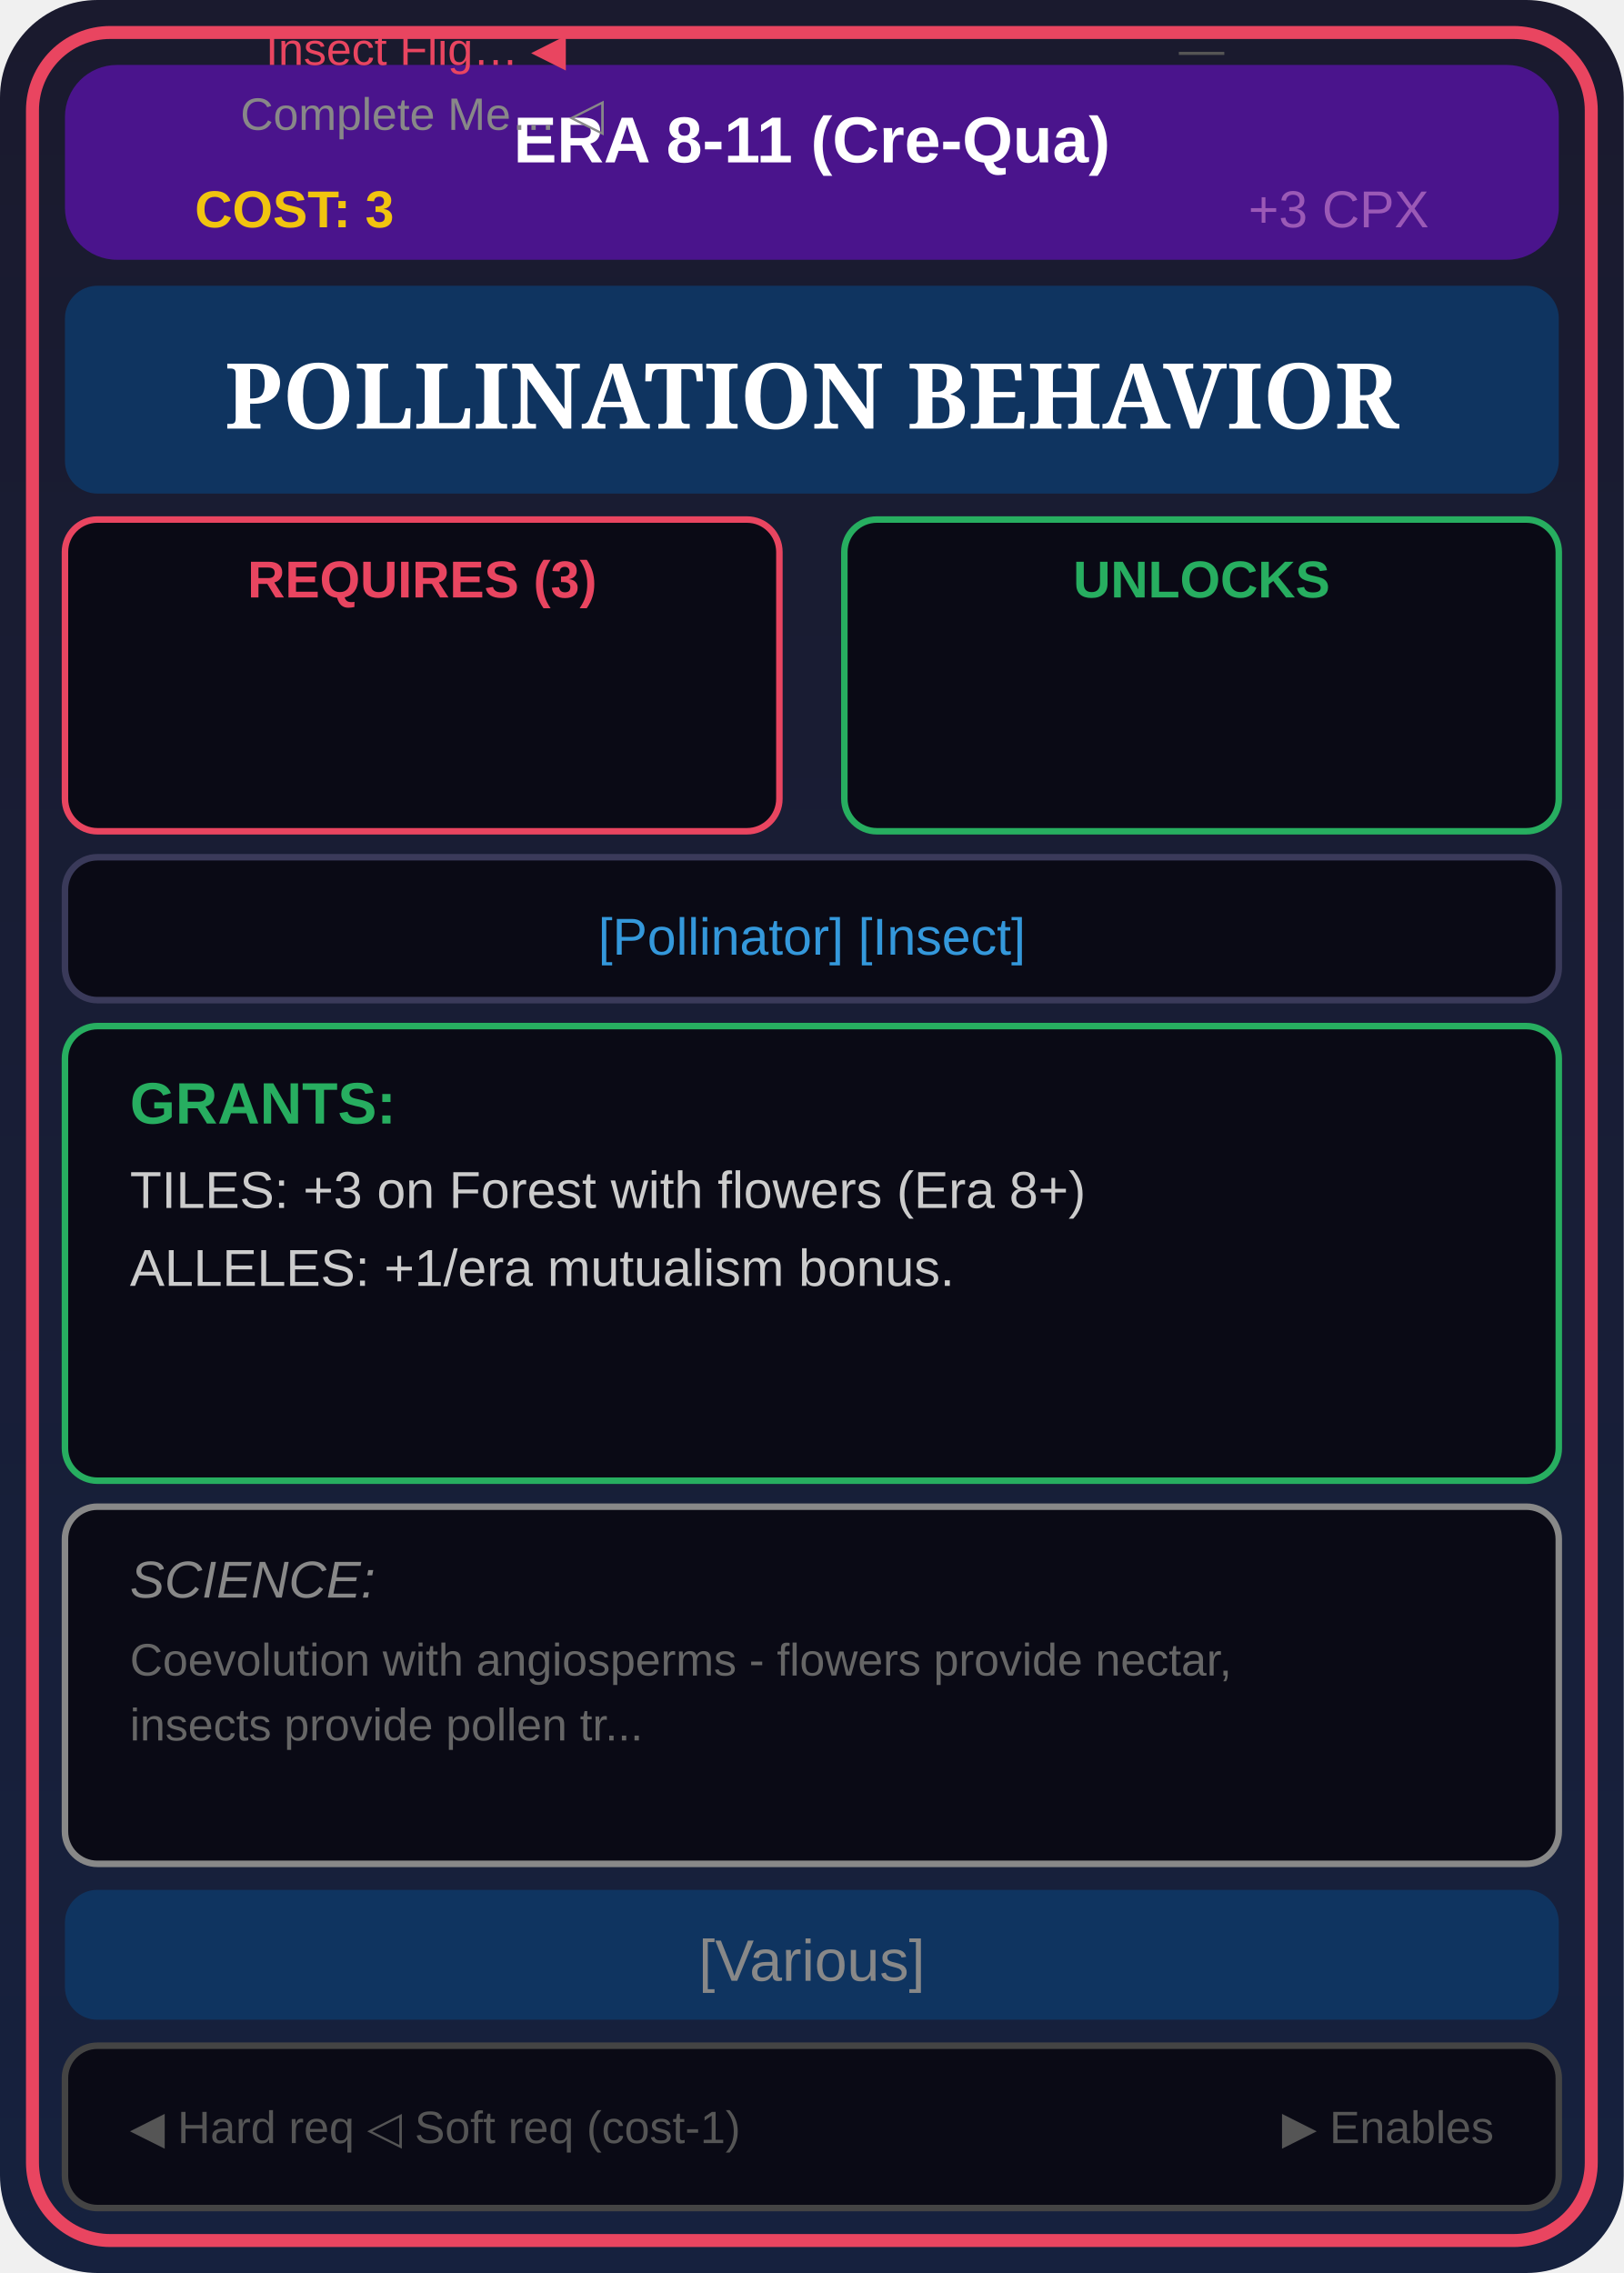
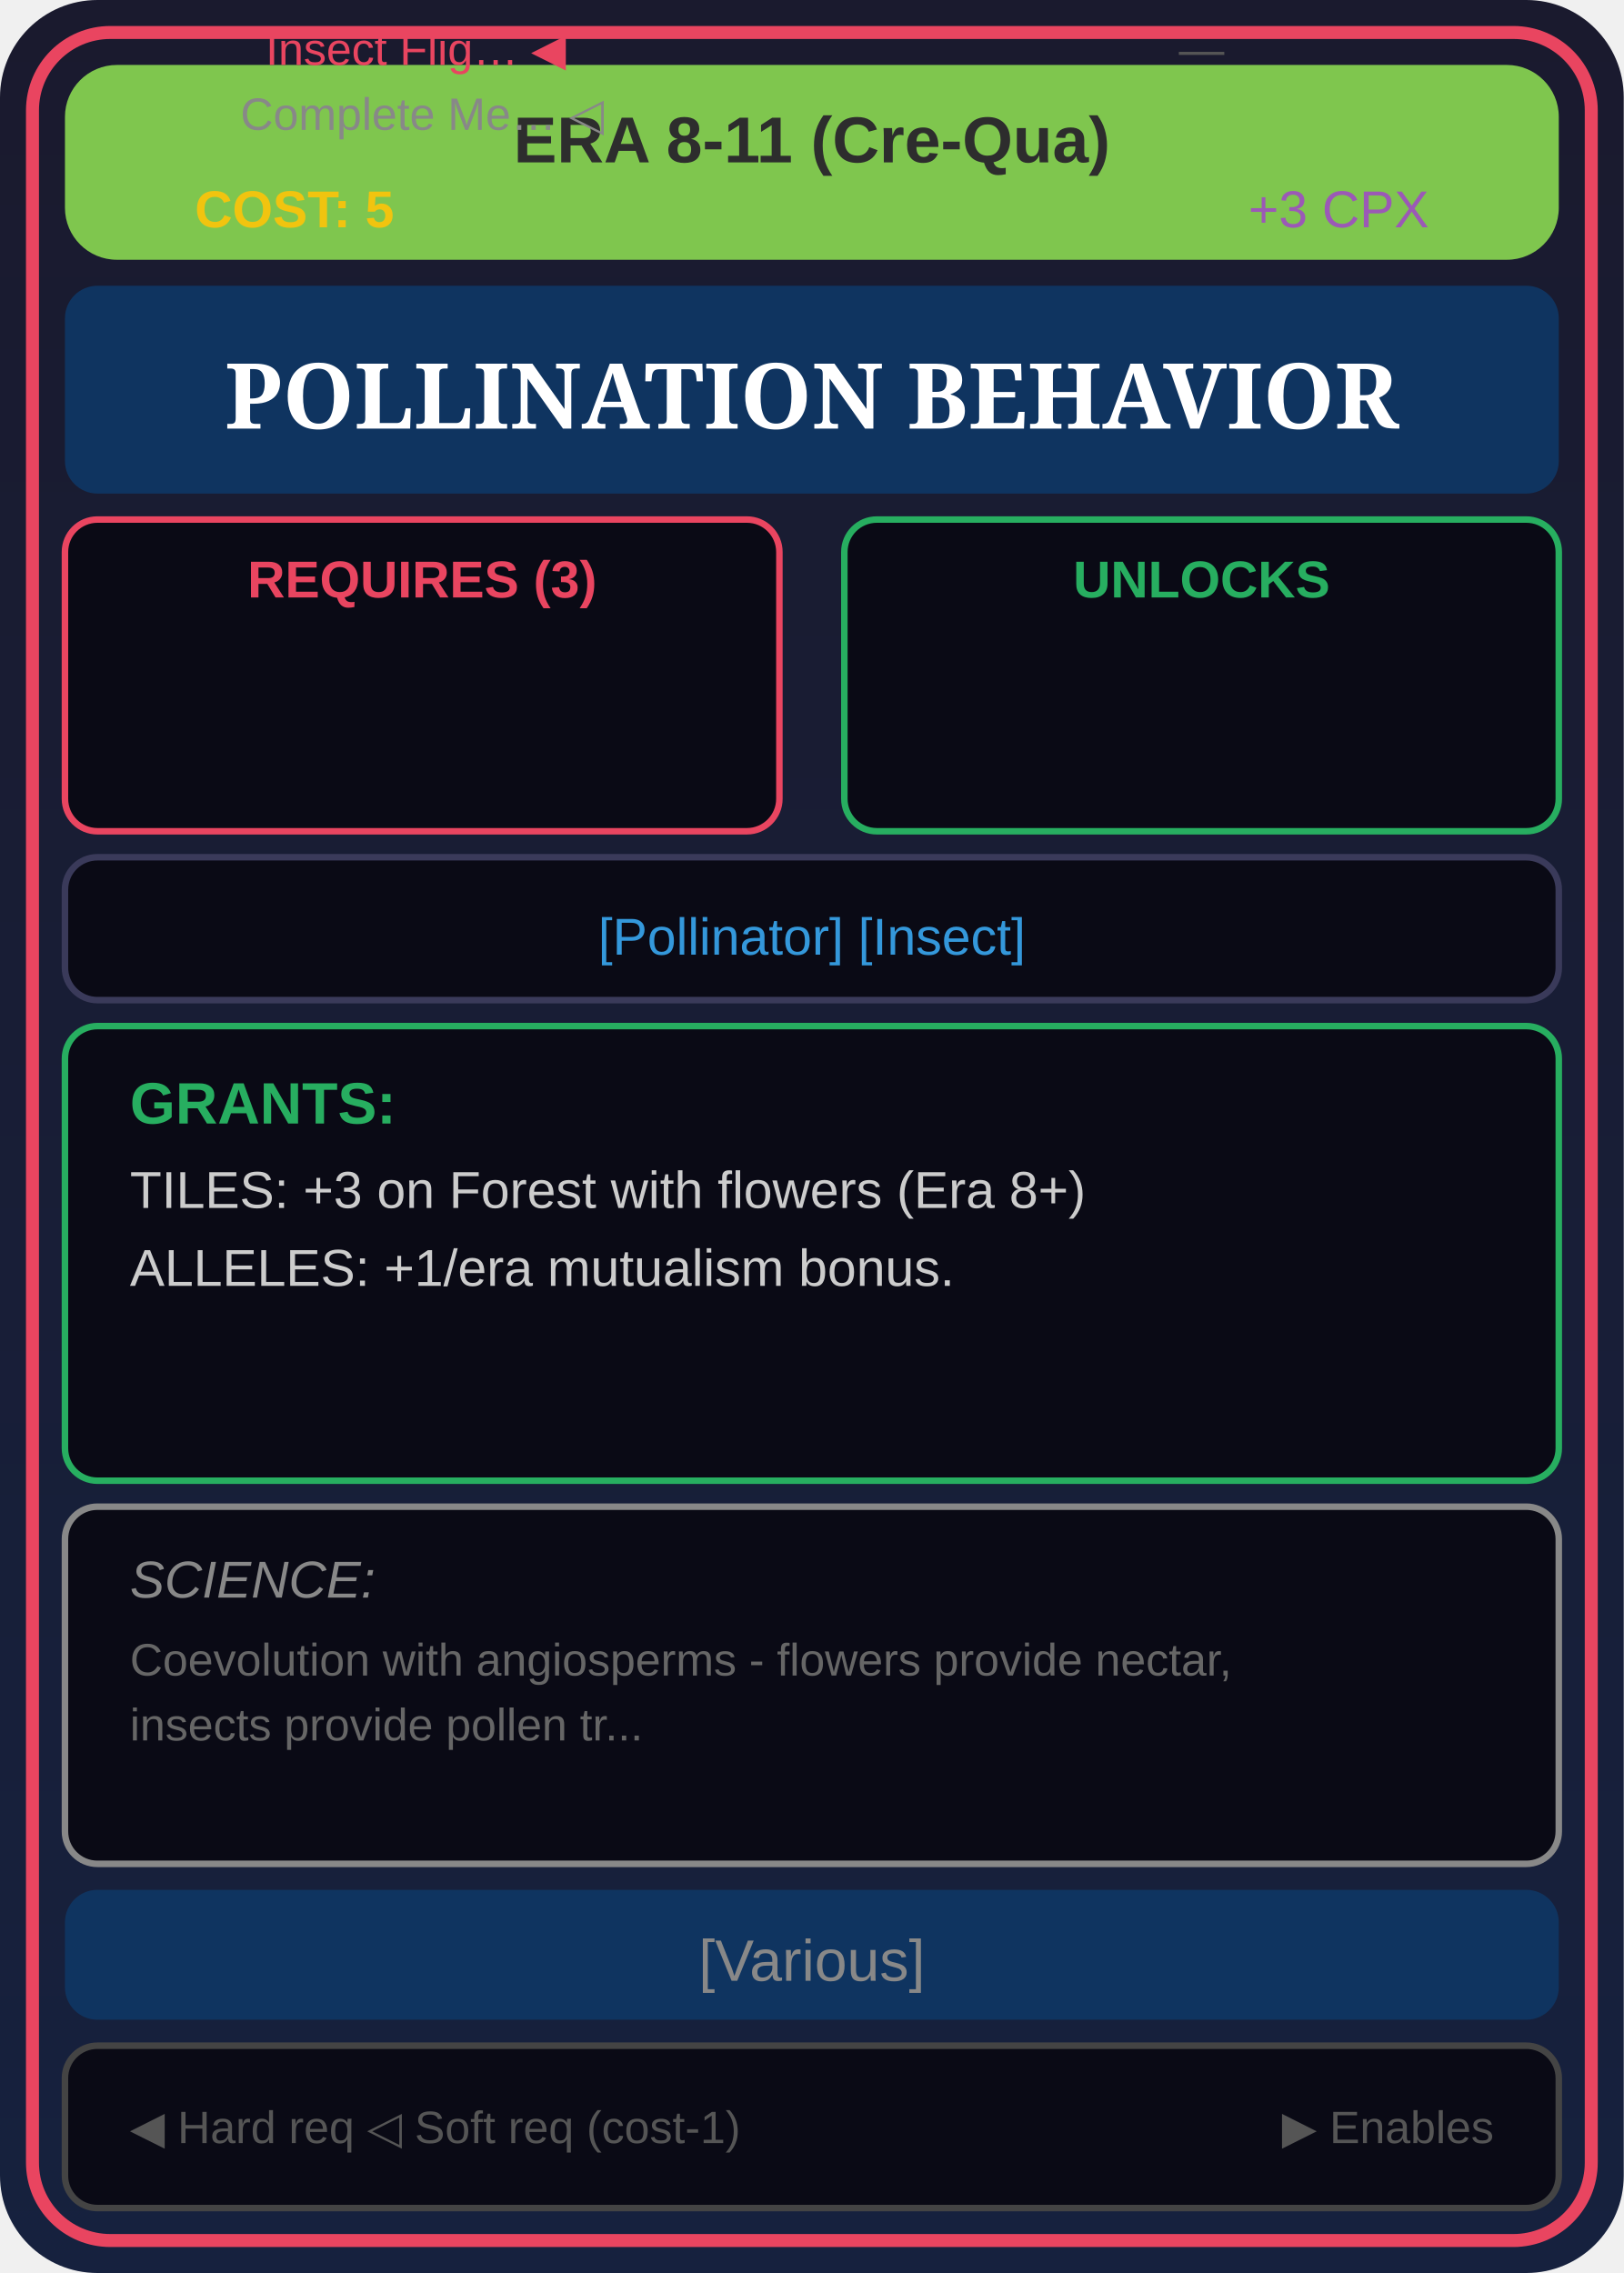
<svg xmlns="http://www.w3.org/2000/svg" viewBox="0 0 250 350" width="250" height="350">
  <defs>
    <linearGradient id="cardBg" x1="0%" y1="0%" x2="0%" y2="100%">
      <stop offset="0%" style="stop-color:#1a1a2e" />
      <stop offset="100%" style="stop-color:#16213e" />
    </linearGradient>
    <linearGradient id="eraGrad" x1="0%" y1="0%" x2="100%" y2="0%">
-       <stop offset="0%" style="stop-color:#4a148c" />
-       <stop offset="100%" style="stop-color:#4a148c" />
+       <stop offset="0%" style="stop-color:#7FC64E" />
+       <stop offset="100%" style="stop-color:#7FC64E" />
    </linearGradient>
  </defs>
  <rect width="250" height="350" fill="url(#cardBg)" rx="15" />
  <rect x="5" y="5" width="240" height="340" fill="none" stroke="#e94560" stroke-width="2" rx="12" />
  <rect x="10" y="10" width="230" height="30" fill="url(#eraGrad)" rx="8" />
-   <text x="125" y="25" font-family="Arial" font-size="10" fill="#fff" text-anchor="middle" font-weight="bold">ERA 8-11 (Cre-Qua)</text>
-   <text x="30" y="35" font-family="Arial" font-size="8" fill="#f1c40f" font-weight="bold">COST: 3</text>
+   <text x="125" y="25" font-family="Arial" font-size="10" fill="#2d2d2d" text-anchor="middle" font-weight="bold">ERA 8-11 (Cre-Qua)</text>
+   <text x="30" y="35" font-family="Arial" font-size="8" fill="#f1c40f" font-weight="bold">COST: 5</text>
  <text x="220" y="35" font-family="Arial" font-size="8" fill="#9b59b6" text-anchor="end">+3 CPX</text>
  <rect x="10" y="44" width="230" height="32" fill="#0f3460" rx="5" />
  <text x="125" y="66" font-family="Georgia" font-size="14" fill="#fff" text-anchor="middle" font-weight="bold">POLLINATION BEHAVIOR</text>
  <rect x="10" y="80" width="110" height="48" fill="#0a0a15" stroke="#e94560" rx="5" />
  <text x="65" y="92" font-family="Arial" font-size="8" fill="#e94560" text-anchor="middle" font-weight="bold">REQUIRES (3)</text>
  <text font-family="Arial" font-size="7" text-anchor="middle">
    <tspan x="65" dy="10" fill="#e94560">Insect Flig… ◀</tspan>
    <tspan x="65" dy="10" fill="#888">Complete Me… ◁</tspan>
  </text>
  <rect x="130" y="80" width="110" height="48" fill="#0a0a15" stroke="#27ae60" rx="5" />
  <text x="185" y="92" font-family="Arial" font-size="8" fill="#27ae60" text-anchor="middle" font-weight="bold">UNLOCKS</text>
  <text font-family="Arial" font-size="7" text-anchor="middle">
    <tspan x="185" dy="10" fill="#555">—</tspan>
  </text>
  <rect x="10" y="132" width="230" height="22" fill="#0a0a15" stroke="#3a3a5a" rx="5" />
  <text x="125" y="147" font-family="Arial" font-size="8" fill="#3498db" text-anchor="middle">[Pollinator] [Insect]</text>
  <rect x="10" y="158" width="230" height="70" fill="#0a0a15" stroke="#27ae60" rx="5" />
  <text x="20" y="173" font-family="Arial" font-size="9" fill="#27ae60" font-weight="bold">GRANTS:</text>
  <text x="20" y="186" font-family="Arial" font-size="8" fill="#ccc">TILES: +3 on Forest with flowers (Era 8+)</text>
  <text x="20" y="198" font-family="Arial" font-size="8" fill="#ccc">ALLELES: +1/era mutualism bonus.</text>
  <text x="20" y="210" font-family="Arial" font-size="8" fill="#ccc" />
  <rect x="10" y="232" width="230" height="55" fill="#0a0a15" stroke="#888" rx="5" />
  <text x="20" y="246" font-family="Arial" font-size="8" fill="#888" font-style="italic">SCIENCE:</text>
  <text x="20" y="258" font-family="Arial" font-size="7" fill="#666">Coevolution with angiosperms - flowers provide nectar, </text>
  <text x="20" y="268" font-family="Arial" font-size="7" fill="#666">insects provide pollen tr...</text>
  <rect x="10" y="291" width="230" height="20" fill="#0f3460" rx="5" />
  <text x="125" y="305" font-family="Arial" font-size="9" fill="#888" text-anchor="middle">[Various]</text>
  <rect x="10" y="315" width="230" height="25" fill="#0a0a15" stroke="#444" rx="5" />
  <text x="20" y="330" font-family="Arial" font-size="7" fill="#555">◀ Hard req  ◁ Soft req (cost-1)</text>
  <text x="230" y="330" font-family="Arial" font-size="7" fill="#555" text-anchor="end">▶ Enables</text>
</svg>
